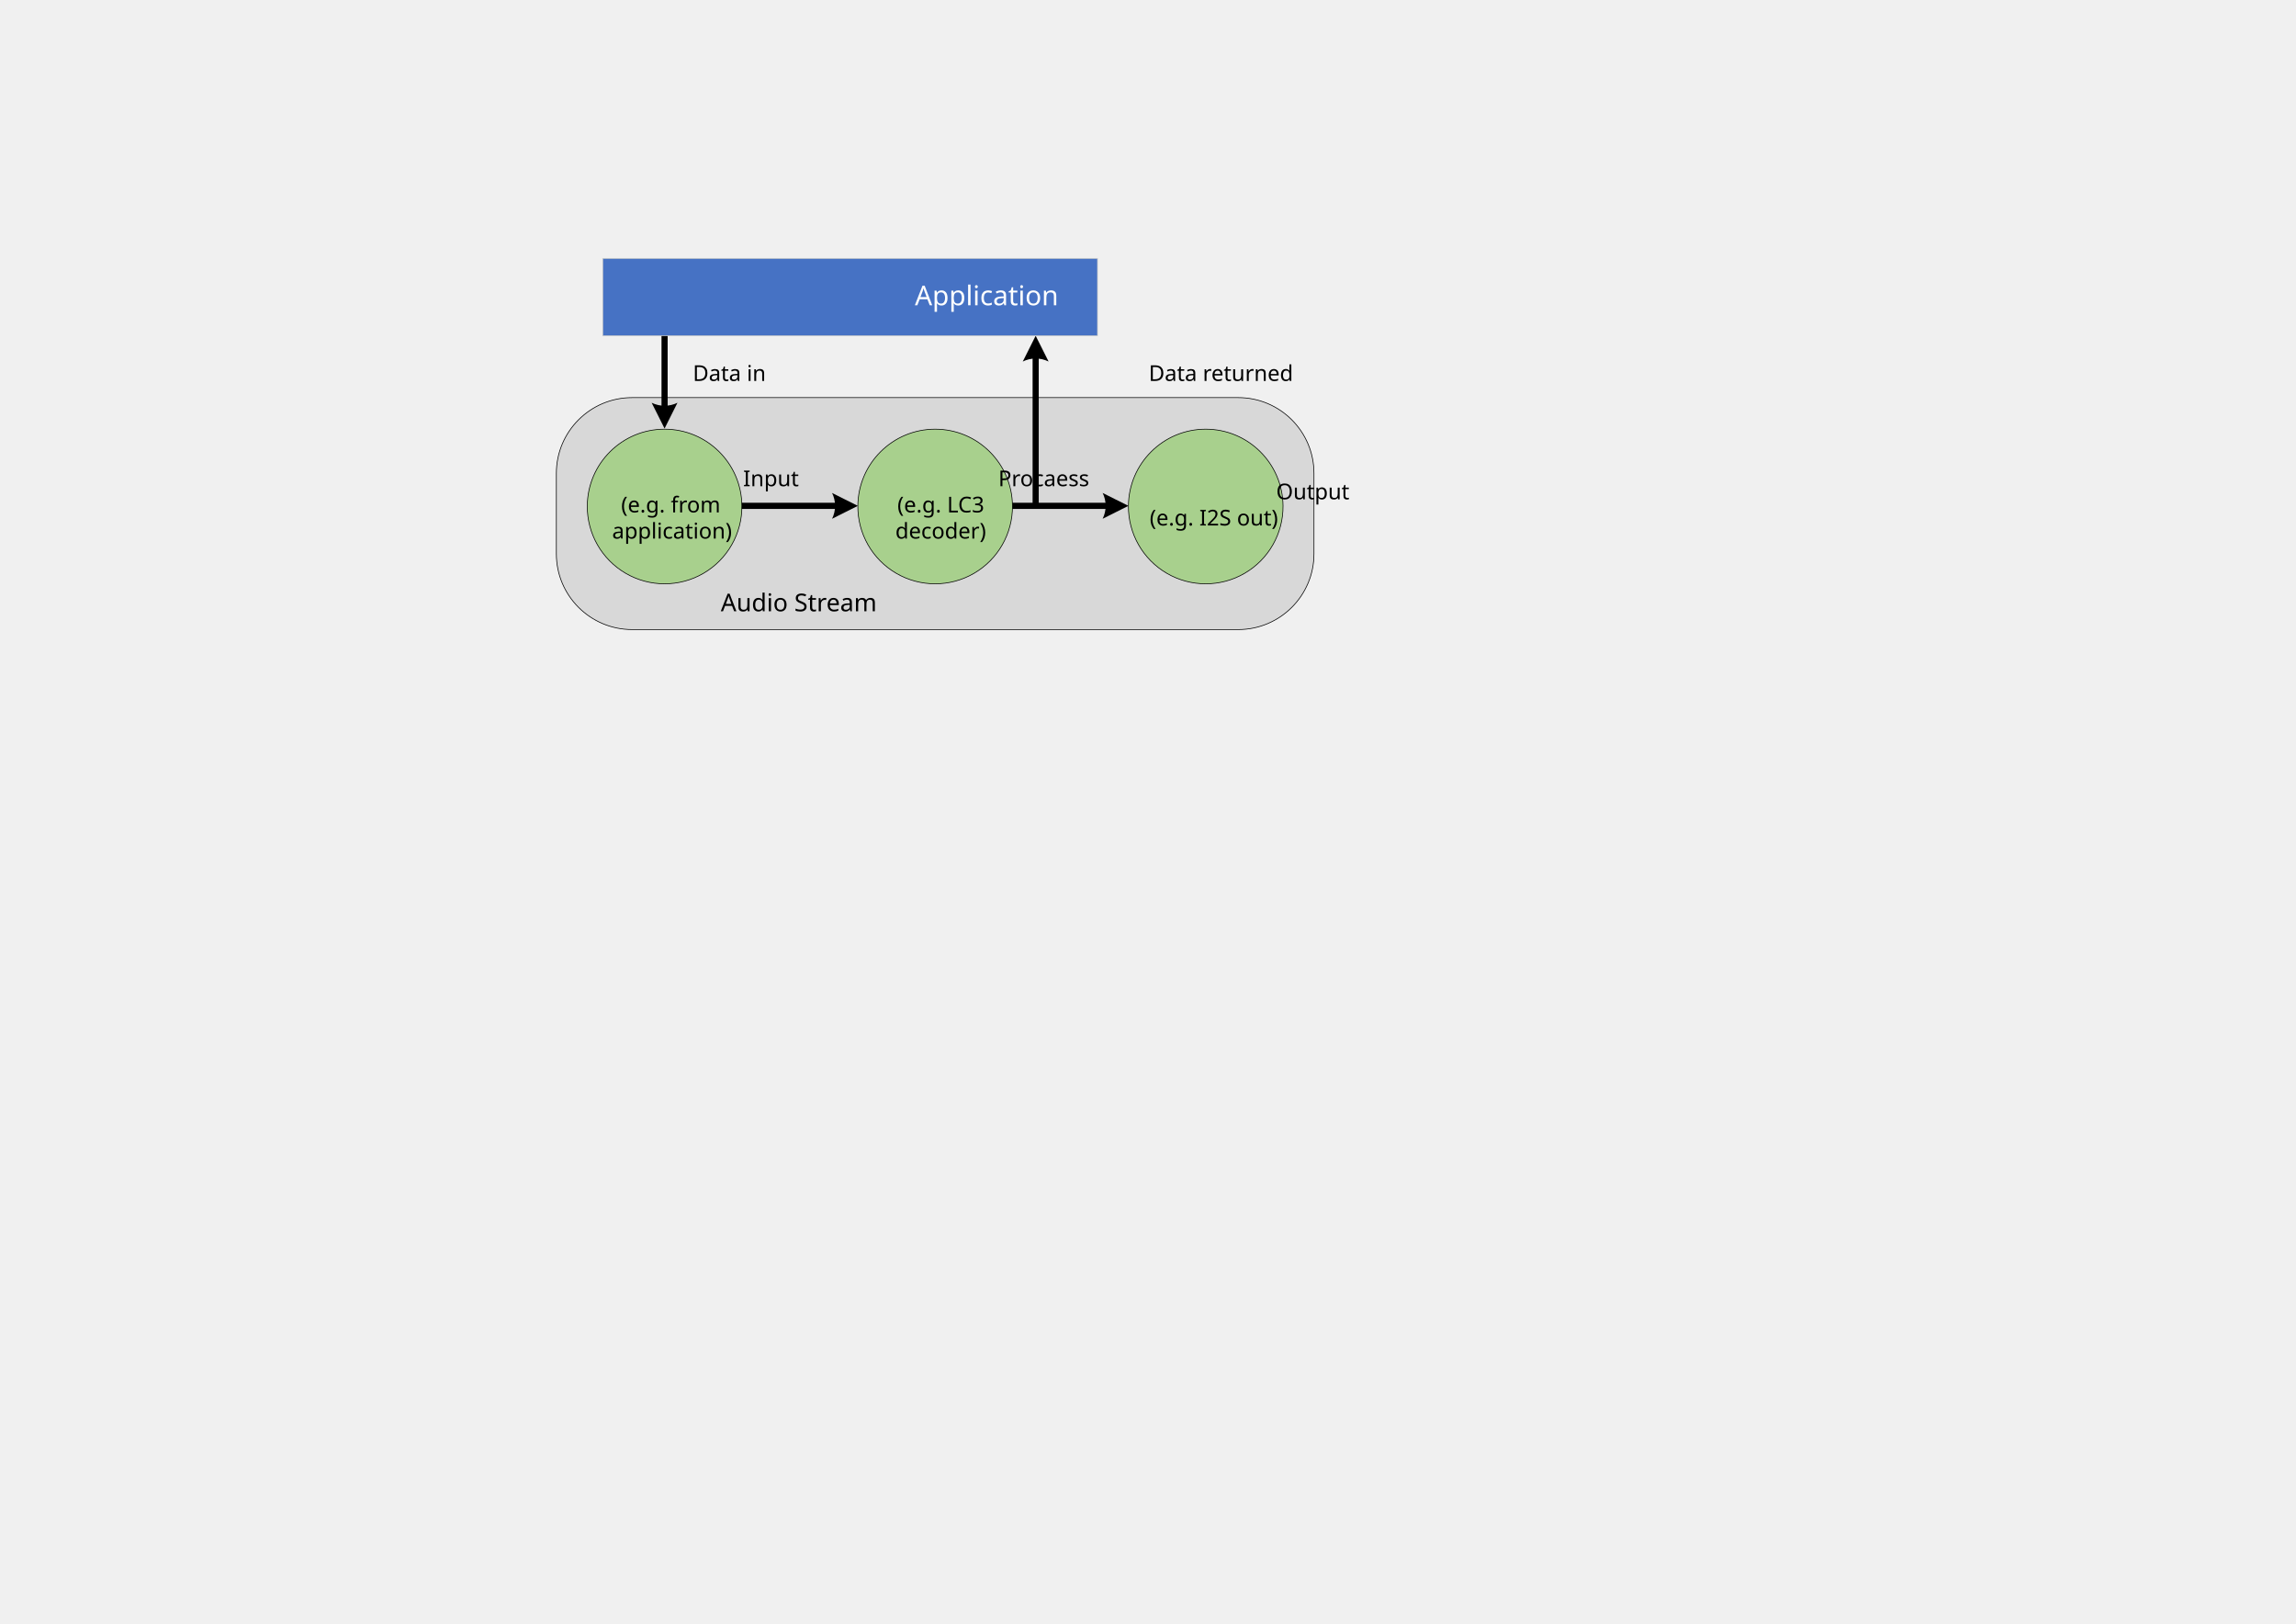
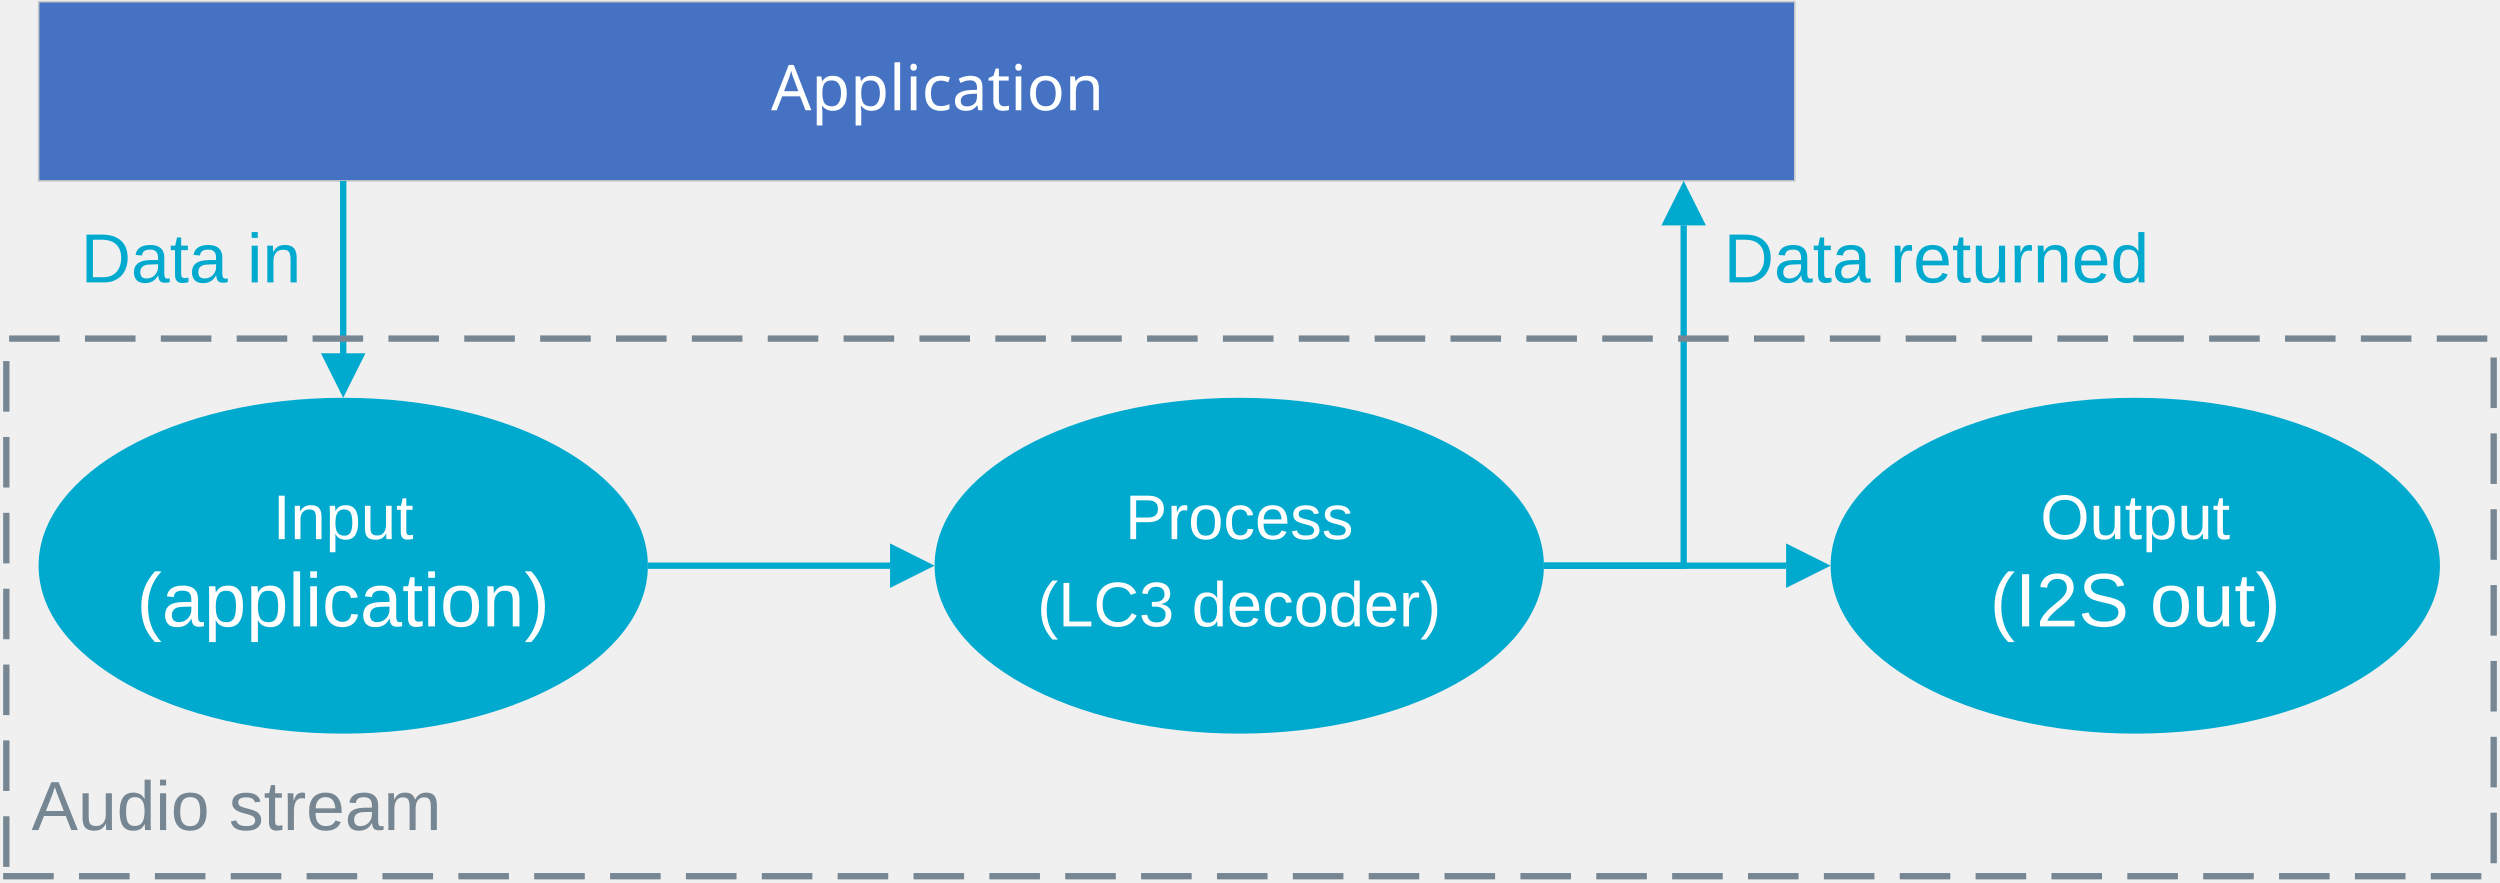
- <svg xmlns="http://www.w3.org/2000/svg" xmlns:ns1="http://schemas.microsoft.com/visio/2003/SVGExtensions/" xmlns:xlink="http://www.w3.org/1999/xlink" width="11.693in" height="8.268in" viewBox="0 0 841.89 595.276" xml:space="preserve" color-interpolation-filters="sRGB" class="st11">
-   <ns1:documentProperties ns1:langID="1033" ns1:metric="true" ns1:viewMarkup="false">
-     <ns1:userDefs>
-       <ns1:ud ns1:nameU="msvSubprocessMaster" ns1:prompt="" ns1:val="VT4(Rectangle)" />
-       <ns1:ud ns1:nameU="msvNoAutoConnect" ns1:val="VT0(1):26" />
-     </ns1:userDefs>
-   </ns1:documentProperties>
+ <svg xmlns="http://www.w3.org/2000/svg" xmlns:xlink="http://www.w3.org/1999/xlink" width="5.492in" height="1.939in" viewBox="0 0 395.449 139.581" xml:space="preserve" color-interpolation-filters="sRGB" class="st14">
  <style type="text/css">
	
- 		.st1 {fill:#d8d8d8;stroke:#000000;stroke-width:0.25}
- 		.st2 {fill:#000000;font-family:Calibri;font-size:0.75em}
- 		.st3 {fill:none;stroke:none;stroke-width:0.25}
- 		.st4 {fill:#000000;font-family:Calibri;font-size:0.667em}
- 		.st5 {marker-end:url(#mrkr5-12);stroke:#000000;stroke-linecap:round;stroke-linejoin:round;stroke-width:2.25}
- 		.st6 {fill:#000000;fill-opacity:1;stroke:#000000;stroke-opacity:1;stroke-width:0.472}
- 		.st7 {fill:#a8d08d;stroke:#000000;stroke-width:0.25}
- 		.st8 {font-size:1em}
- 		.st9 {fill:#4672c4;stroke:#c7c8c8;stroke-width:0.25}
- 		.st10 {fill:#feffff;font-family:Calibri;font-size:0.833em}
- 		.st11 {fill:none;fill-rule:evenodd;font-size:12px;overflow:visible;stroke-linecap:square;stroke-miterlimit:3}
+ 		.st1 {fill:#4672c4;stroke:#c7c8c8;stroke-width:0.25}
+ 		.st2 {fill:#feffff;font-family:Calibri;font-size:0.833em}
+ 		.st3 {fill:#00a9ce;stroke:none;stroke-width:1}
+ 		.st4 {fill:#ffffff;font-family:Arial;font-size:0.833em}
+ 		.st5 {font-size:1.2em}
+ 		.st6 {font-size:1em}
+ 		.st7 {marker-end:url(#mrkr4-21);stroke:#00a9ce;stroke-linecap:butt;stroke-width:1}
+ 		.st8 {fill:#00a9ce;fill-opacity:1;stroke:#00a9ce;stroke-opacity:1;stroke-width:0.284}
+ 		.st9 {marker-start:url(#mrkr4-37);stroke:#00a9ce;stroke-linecap:butt;stroke-width:1}
+ 		.st10 {fill:none;stroke:none;stroke-width:1}
+ 		.st11 {fill:#00a9ce;font-family:Arial;font-size:0.917em}
+ 		.st12 {fill:none;stroke:#768692;stroke-dasharray:7,5;stroke-width:1}
+ 		.st13 {fill:#768692;font-family:Arial;font-size:0.917em}
+ 		.st14 {fill:none;fill-rule:evenodd;font-size:12px;overflow:visible;stroke-linecap:square;stroke-miterlimit:3}
	
	</style>
  <defs id="Markers">
-     <g id="lend5">
-       <path d="M 2 1 L 0 0 L 1.981 -0.993 C 1.672 -0.365 1.673 0.373 1.985 1 " style="stroke:none" />
+     <g id="lend4">
+       <path d="M 2 1 L 0 0 L 2 -1 L 2 1 " style="stroke:none" />
    </g>
-     <marker id="mrkr5-12" class="st6" ns1:arrowType="5" ns1:arrowSize="2" ns1:setback="3.71" refX="-3.71" orient="auto" markerUnits="strokeWidth" overflow="visible">
-       <use xlink:href="#lend5" transform="scale(-2.12,-2.12) " />
+     <marker id="mrkr4-21" class="st8" refX="-7.04" orient="auto" markerUnits="strokeWidth" overflow="visible">
+       <use xlink:href="#lend4" transform="scale(-3.52,-3.52) " />
+     </marker>
+     <marker id="mrkr4-37" class="st8" refX="6.68" orient="auto" markerUnits="strokeWidth" overflow="visible">
+       <use xlink:href="#lend4" transform="scale(3.52) " />
    </marker>
  </defs>
-   <g ns1:mID="48" ns1:index="23" ns1:groupContext="foregroundPage">
-     <ns1:userDefs>
-       <ns1:ud ns1:nameU="msvThemeOrder" ns1:val="VT0(0):26" />
-     </ns1:userDefs>
-     <ns1:pageProperties ns1:drawingScale="0.0393701" ns1:pageScale="0.0393701" ns1:drawingUnits="24" ns1:shadowOffsetX="8.50394" ns1:shadowOffsetY="-8.50394" />
-     <ns1:layer ns1:name="Flowchart" ns1:index="0" />
-     <g id="shape12-1" ns1:mID="12" ns1:groupContext="shape" transform="translate(204.003,-364.481)">
-       <ns1:userDefs>
-         <ns1:ud ns1:nameU="CTypeTopLeftSnip" ns1:prompt="" ns1:val="VT0(0):5" />
-         <ns1:ud ns1:nameU="CTypeTopRightSnip" ns1:prompt="" ns1:val="VT0(0):5" />
-         <ns1:ud ns1:nameU="CTypeBotLeftSnip" ns1:prompt="" ns1:val="VT0(0):5" />
-         <ns1:ud ns1:nameU="CTypeBotRightSnip" ns1:prompt="" ns1:val="VT0(0):5" />
-         <ns1:ud ns1:nameU="CornerLockHoriz" ns1:prompt="" ns1:val="VT0(1):5" />
-         <ns1:ud ns1:nameU="CornerLockVert" ns1:prompt="" ns1:val="VT0(1):5" />
-         <ns1:ud ns1:nameU="CornerLockDiag" ns1:prompt="" ns1:val="VT0(0):5" />
-         <ns1:ud ns1:nameU="TopLeftOffset" ns1:prompt="" ns1:val="VT0(0.15748031496063):24" />
-         <ns1:ud ns1:nameU="TopRightOffset" ns1:prompt="" ns1:val="VT0(0.15748031496063):24" />
-         <ns1:ud ns1:nameU="BotLeftOffset" ns1:prompt="" ns1:val="VT0(0.15748031496063):24" />
-         <ns1:ud ns1:nameU="BotRightOffset" ns1:prompt="" ns1:val="VT0(0.15748031496063):24" />
-         <ns1:ud ns1:nameU="visVersion" ns1:prompt="" ns1:val="VT0(15):26" />
-         <ns1:ud ns1:nameU="TopLeftOffset" ns1:prompt="" ns1:val="VT0(0.38582676189289):1" />
-         <ns1:ud ns1:nameU="TopRightOffset" ns1:prompt="" ns1:val="VT0(0.38582676189289):1" />
-         <ns1:ud ns1:nameU="BotLeftOffset" ns1:prompt="" ns1:val="VT0(0.38582676189289):1" />
-         <ns1:ud ns1:nameU="BotRightOffset" ns1:prompt="" ns1:val="VT0(0.38582676189289):1" />
-       </ns1:userDefs>
-       <ns1:textBlock ns1:margins="rect(4,4,4,4)" ns1:tabSpace="42.5197" ns1:verticalAlign="2" />
-       <ns1:textRect cx="138.898" cy="552.756" width="277.8" height="85.039" />
-       <path d="M27.78 595.28 L250.02 595.28 A27.779 27.779 -180 0 0 277.8 567.5 L277.8 538.02 A27.779 27.779 -180 0 0 250.02        510.24 L27.78 510.24 A27.779 27.779 -180 0 0 0 538.02 L0 567.5 A27.779 27.779 -180 0 0 27.78 595.28        Z" class="st1" />
-       <text x="18.17" y="588.58" class="st2" ns1:langID="1033">
-         <ns1:paragraph ns1:indentLeft="14.17" />
-         <ns1:tabList />Audio Stream</text>
+   <g>
+     <g id="shape348-1" transform="translate(6.10265,-110.985)">
+       <rect x="0" y="111.235" width="277.8" height="28.346" class="st1" />
+       <text x="115.86" y="128.41" class="st2">Application</text>
    </g>
-     <g id="shape13-4" ns1:mID="13" ns1:groupContext="shape" transform="translate(209.672,-449.52)">
-       <ns1:textBlock ns1:margins="rect(4,4,4,4)" ns1:tabSpace="42.5197" />
-       <ns1:textRect cx="17.008" cy="586.772" width="34.02" height="17.008" />
-       <rect x="0" y="578.268" width="34.016" height="17.008" class="st3" />
-       <text x="6.9" y="589.17" class="st4" ns1:langID="1033">
-         <ns1:paragraph ns1:horizAlign="2" />
-         <ns1:tabList />Data in</text>
-     </g>
-     <g id="shape14-7" ns1:mID="14" ns1:groupContext="shape" transform="translate(272.035,-409.835)">
-       <path d="M0 595.28 L34.17 595.28" class="st5" />
-     </g>
-     <g id="shape15-13" ns1:mID="15" ns1:groupContext="shape" transform="translate(371.247,-409.835)">
-       <path d="M0 595.28 L34.17 595.28" class="st5" />
-     </g>
-     <g id="shape16-18" ns1:mID="16" ns1:groupContext="shape" transform="translate(838.964,123.078) rotate(90)">
-       <path d="M0 595.28 L25.67 595.28" class="st5" />
-     </g>
-     <g id="shape17-23" ns1:mID="17" ns1:groupContext="shape" transform="translate(-215.525,185.441) rotate(-90)">
-       <path d="M0 595.28 L54.01 595.28" class="st5" />
-     </g>
-     <g id="shape18-28" ns1:mID="18" ns1:groupContext="shape" transform="translate(379.751,-449.52)">
-       <ns1:textBlock ns1:margins="rect(4,4,4,4)" ns1:tabSpace="42.5197" />
-       <ns1:textRect cx="28.346" cy="586.772" width="56.7" height="17.008" />
-       <rect x="0" y="578.268" width="56.693" height="17.008" class="st3" />
-       <text x="4" y="589.17" class="st4" ns1:langID="1033">
-         <ns1:paragraph />
-         <ns1:tabList />Data returned</text>
-     </g>
-     <g id="shape19-31" ns1:mID="19" ns1:groupContext="shape" ns1:layerMember="0" transform="translate(272.035,-381.488) scale(-1,1)">
-       <ns1:custProps>
-         <ns1:cp ns1:nameU="Cost" ns1:lbl="Cost" ns1:type="7" ns1:format="@" ns1:langID="1033" />
-         <ns1:cp ns1:nameU="Duration" ns1:lbl="Duration" ns1:type="2" ns1:langID="1033" />
-         <ns1:cp ns1:nameU="Resources" ns1:lbl="Resources" ns1:langID="1033" />
-       </ns1:custProps>
-       <ns1:userDefs>
-         <ns1:ud ns1:nameU="visVersion" ns1:val="VT0(15):26" />
-       </ns1:userDefs>
-       <ns1:textBlock ns1:margins="rect(4,4,4,4)" ns1:tabSpace="42.5197" />
-       <ns1:textRect cx="28.346" cy="566.929" width="56.7" height="56.693" />
-       <path d="M0 566.93 A28.346 28.346 0 0 1 56.69 566.93 A28.346 28.346 0 1 1 0 566.93 Z" class="st7" />
-       <text x="-37" y="559.73" transform="scale(-1,1)" class="st4" ns1:langID="1033">
-         <ns1:paragraph ns1:horizAlign="1" />
-         <ns1:tabList />Input<ns1:newlineChar />
-         <tspan x="-44.28" dy="1.2em" class="st8">(e.g. from </tspan>
-         <tspan x="-47.59" dy="1.2em" class="st8">application)</tspan>
+     <g id="shape349-4" transform="translate(6.10265,-23.5547)">
+       <path d="M0 113.02 A48.189 26.561 0 0 1 96.38 113.02 A48.189 26.561 0 1 1 -0 113.02 Z" class="st3" />
+       <text x="37.07" y="108.82" class="st4">Input <tspan x="15.5" dy="1.15em" class="st5">(application)</tspan>
      </text>
    </g>
-     <g id="shape20-36" ns1:mID="20" ns1:groupContext="shape" ns1:layerMember="0" transform="translate(314.554,-381.488)">
-       <ns1:custProps>
-         <ns1:cp ns1:nameU="Cost" ns1:lbl="Cost" ns1:type="7" ns1:format="@" ns1:langID="1033" />
-         <ns1:cp ns1:nameU="Duration" ns1:lbl="Duration" ns1:type="2" ns1:langID="1033" />
-         <ns1:cp ns1:nameU="Resources" ns1:lbl="Resources" ns1:langID="1033" />
-       </ns1:custProps>
-       <ns1:userDefs>
-         <ns1:ud ns1:nameU="visVersion" ns1:val="VT0(15):26" />
-       </ns1:userDefs>
-       <ns1:textBlock ns1:margins="rect(4,4,4,4)" ns1:tabSpace="42.5197" />
-       <ns1:textRect cx="28.346" cy="566.929" width="56.7" height="56.693" />
-       <path d="M0 566.93 A28.346 28.346 0 0 1 56.69 566.93 A28.346 28.346 0 1 1 0 566.93 Z" class="st7" />
-       <text x="14.05" y="559.73" class="st4" ns1:langID="1033">
-         <ns1:paragraph ns1:horizAlign="1" />
-         <ns1:tabList />Procaess<ns1:newlineChar />
-         <tspan x="14.49" dy="1.2em" class="st8">(e.g. LC3 </tspan>
-         <tspan x="13.75" dy="1.2em" class="st8">decoder)</tspan>
+     <g id="shape350-8" transform="translate(147.835,-23.5547)">
+       <path d="M0 113.02 A48.189 26.561 0 0 1 96.38 113.02 A48.189 26.561 0 1 1 -0 113.02 Z" class="st3" />
+       <text x="30.13" y="108.82" class="st4">Process<tspan x="16.23" dy="1.38em" class="st6">(LC3 decoder)</tspan>
      </text>
    </g>
-     <g id="shape21-41" ns1:mID="21" ns1:groupContext="shape" ns1:layerMember="0" transform="translate(413.767,-381.488)">
-       <ns1:custProps>
-         <ns1:cp ns1:nameU="Cost" ns1:lbl="Cost" ns1:type="7" ns1:format="@" ns1:langID="1033" />
-         <ns1:cp ns1:nameU="Duration" ns1:lbl="Duration" ns1:type="2" ns1:langID="1033" />
-         <ns1:cp ns1:nameU="Resources" ns1:lbl="Resources" ns1:langID="1033" />
-       </ns1:custProps>
-       <ns1:userDefs>
-         <ns1:ud ns1:nameU="visVersion" ns1:val="VT0(15):26" />
-       </ns1:userDefs>
-       <ns1:textBlock ns1:margins="rect(4,4,4,4)" ns1:tabSpace="42.5197" />
-       <ns1:textRect cx="28.346" cy="566.929" width="56.7" height="56.693" />
-       <path d="M0 566.93 A28.346 28.346 0 0 1 56.69 566.93 A28.346 28.346 0 1 1 0 566.93 Z" class="st7" />
-       <text x="16.71" y="564.53" class="st4" ns1:langID="1033">
-         <ns1:paragraph ns1:horizAlign="1" />
-         <ns1:tabList />Output<ns1:newlineChar />
-         <tspan x="7.8" dy="1.2em" class="st8">(e.g. I2S out)</tspan>
+     <g id="shape351-12" transform="translate(289.567,-23.5547)">
+       <path d="M0 113.02 A48.189 26.561 0 0 1 96.38 113.02 A48.189 26.561 0 1 1 -0 113.02 Z" class="st3" />
+       <text x="33.18" y="108.82" class="st4">Output <tspan x="25.18" dy="1.15em" class="st5">(I2S out)</tspan>
      </text>
    </g>
-     <g id="shape22-45" ns1:mID="22" ns1:groupContext="shape" transform="translate(221.011,-472.197)">
-       <ns1:userDefs>
-         <ns1:ud ns1:nameU="visVersion" ns1:val="VT0(15):26" />
-       </ns1:userDefs>
-       <ns1:textBlock ns1:margins="rect(4,4,4,4)" ns1:tabSpace="42.5197" />
-       <ns1:textRect cx="90.709" cy="581.102" width="181.42" height="28.346" />
-       <rect x="0" y="566.929" width="181.417" height="28.346" class="st9" />
-       <text x="67.67" y="584.1" class="st10" ns1:langID="1033">
-         <ns1:paragraph ns1:horizAlign="1" />
-         <ns1:tabList />Application</text>
+     <g id="shape352-16" transform="translate(102.48,-43.0288)">
+       <path d="M0 132.49 L38.31 132.49" class="st7" />
+     </g>
+     <g id="shape353-22" transform="translate(244.213,-43.0288)">
+       <path d="M0 132.49 L38.31 132.49" class="st7" />
+     </g>
+     <g id="shape354-27" transform="translate(244.213,-50.1154)">
+       <path d="M0 139.58 L22.11 139.58 L22.11 85.75" class="st7" />
+     </g>
+     <g id="shape355-32" transform="translate(61.378,-76.6762)">
+       <path d="M-7.09 132.9 L-7.09 132.54 L-7.09 105.27" class="st9" />
+     </g>
+     <g id="shape356-38" transform="translate(6.10265,-85.4729)">
+       <rect x="0" y="114.069" width="48.189" height="25.512" class="st10" />
+       <text x="6.67" y="130.13" class="st11">Data in</text>
+     </g>
+     <g id="shape358-41" transform="translate(266.323,-85.4729)">
+       <rect x="0" y="114.069" width="79.937" height="25.512" class="st10" />
+       <text x="6.34" y="130.13" class="st11">Data returned</text>
+     </g>
+     <g id="shape359-44" transform="translate(1,-1)">
+       <path d="M0 139.58 L393.45 139.58 L393.45 54.54 L0 54.54 L0 139.58 Z" class="st12" />
+       <text x="4" y="132.28" class="st13">Audio stream</text>
    </g>
  </g>
</svg>
